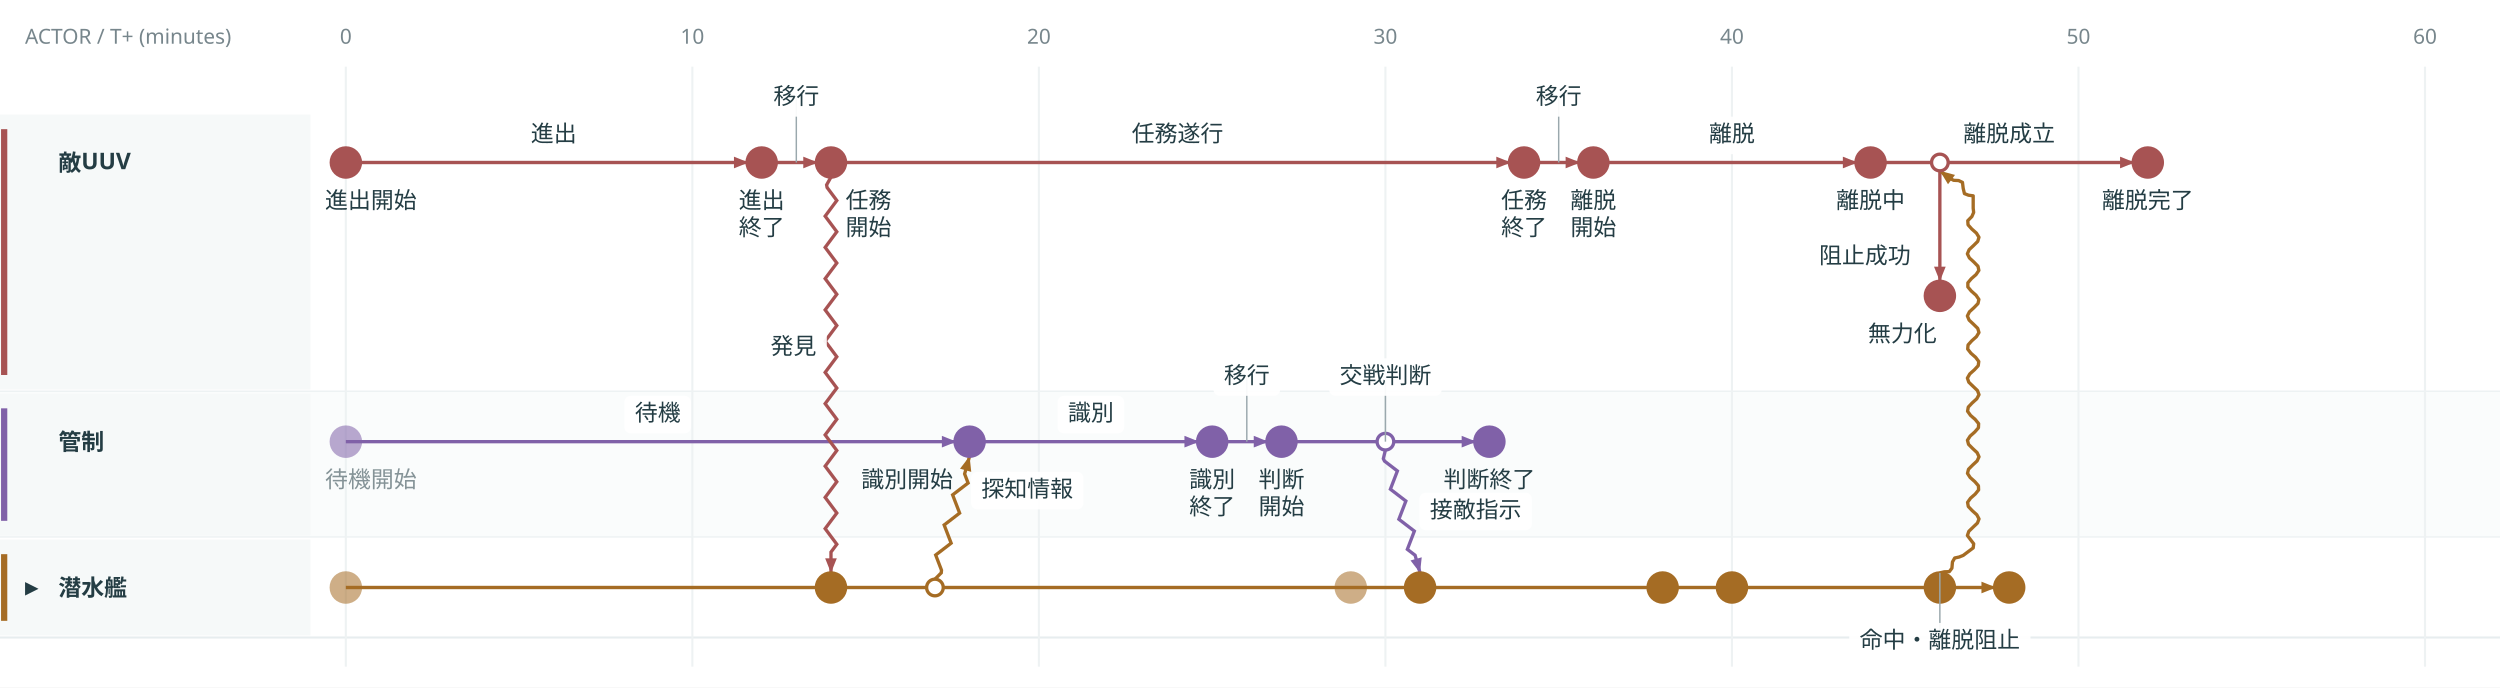
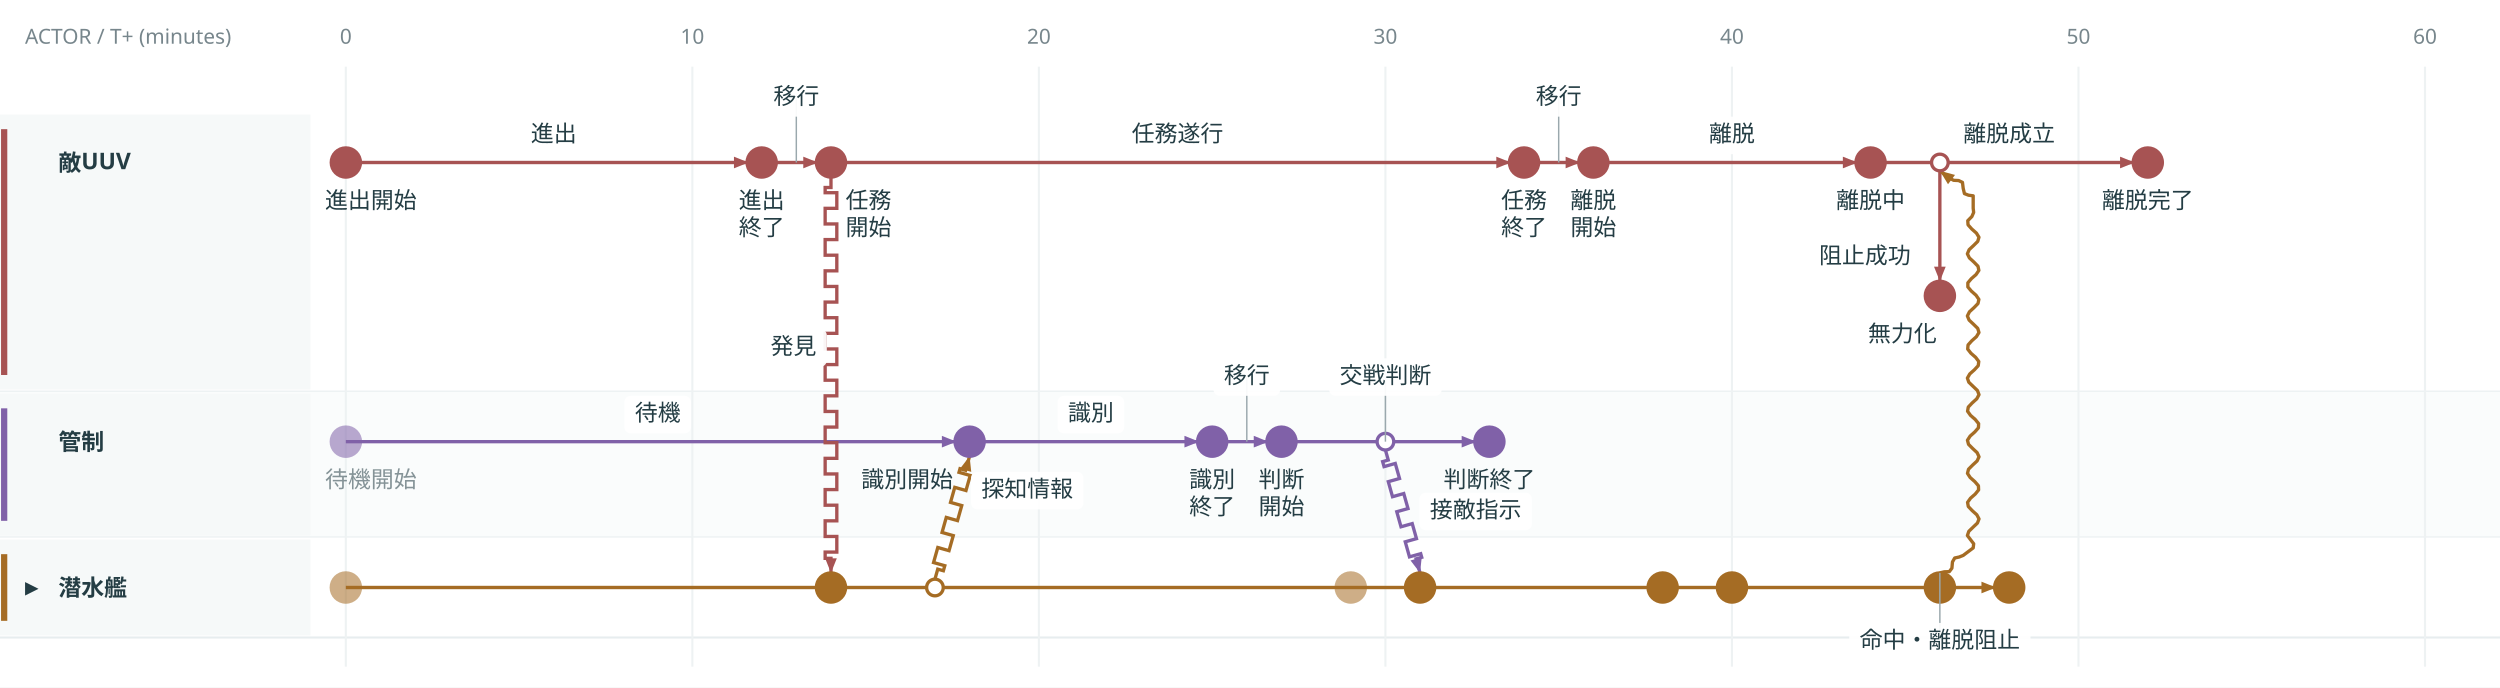
<svg xmlns="http://www.w3.org/2000/svg" width="1200" height="330" viewBox="0 0 1200 330" role="img" aria-label="潜水艦グループ — ソナー・魚雷による任務阻止" font-family="Segoe UI, Noto Sans JP, sans-serif" font-size="11" fill="#243d44" data-view="mission">
  <defs>
    <marker id="arrow" viewBox="0 0 10 10" refX="10" refY="5" markerWidth="7" markerHeight="7" orient="auto-start-reverse" markerUnits="userSpaceOnUse">
      <path d="M0,1 L10,5 L0,9 Z" fill="context-stroke" />
    </marker>
    <marker id="state-arrow" viewBox="0 0 10 10" refX="19" refY="5" markerWidth="7" markerHeight="7" orient="auto-start-reverse" markerUnits="userSpaceOnUse">
      <path d="M0,1 L10,5 L0,9 Z" fill="context-stroke" />
    </marker>
    <clipPath id="time-clip">
      <rect x="152" y="32" width="1048" height="330" />
    </clipPath>
  </defs>
  <rect width="100%" height="100%" fill="white" />
  <rect x="0" y="54" width="1200" height="134" fill="#ffffff" />
  <path d="M0,188 H1200" stroke="#e7edef" />
  <rect x="0" y="188" width="1200" height="70" fill="#fafcfc" />
  <path d="M0,258 H1200" stroke="#e7edef" />
  <rect x="0" y="258" width="1200" height="48" fill="#ffffff" />
  <path d="M0,306 H1200" stroke="#e7edef" />
  <path d="M166,32 V320" stroke="#eef2f3" />
  <text x="166" y="21" text-anchor="middle" font-size="10" fill="#77868c">0</text>
  <path d="M332.333,32 V320" stroke="#eef2f3" />
  <text x="332.333" y="21" text-anchor="middle" font-size="10" fill="#77868c">10</text>
  <path d="M498.667,32 V320" stroke="#eef2f3" />
  <text x="498.667" y="21" text-anchor="middle" font-size="10" fill="#77868c">20</text>
  <path d="M665,32 V320" stroke="#eef2f3" />
  <text x="665" y="21" text-anchor="middle" font-size="10" fill="#77868c">30</text>
  <path d="M831.333,32 V320" stroke="#eef2f3" />
  <text x="831.333" y="21" text-anchor="middle" font-size="10" fill="#77868c">40</text>
  <path d="M997.667,32 V320" stroke="#eef2f3" />
  <text x="997.667" y="21" text-anchor="middle" font-size="10" fill="#77868c">50</text>
  <path d="M1164,32 V320" stroke="#eef2f3" />
  <text x="1164" y="21" text-anchor="middle" font-size="10" fill="#77868c">60</text>
  <text x="12" y="21" font-size="10" fill="#77868c">ACTOR / T+ (minutes)</text>
  <g clip-path="url(#time-clip)">
    <g class="edge task">
      <path class="line" data-polarity="positive" d="M166.00,78.00 L365.60,78.00" fill="none" stroke="#a75353" stroke-width="1.6" opacity="1" stroke-linejoin="round" marker-end="url(#state-arrow)" />
    </g>
    <g class="edge task">
      <path class="line" data-polarity="positive" d="M398.87,78.00 L731.53,78.00" fill="none" stroke="#a75353" stroke-width="1.6" opacity="1" stroke-linejoin="round" marker-end="url(#state-arrow)" />
    </g>
    <g class="edge task">
      <path class="line" data-polarity="positive" d="M764.80,78.00 L897.87,78.00" fill="none" stroke="#a75353" stroke-width="1.6" opacity="1" stroke-linejoin="round" marker-end="url(#state-arrow)" />
    </g>
    <g class="edge task">
      <path class="line" data-polarity="positive" d="M166.00,212.00 L465.40,212.00" fill="none" stroke="#8061a8" stroke-width="1.6" opacity="1" stroke-linejoin="round" marker-end="url(#state-arrow)" />
    </g>
    <g class="edge task">
      <path class="line" data-polarity="positive" d="M465.40,212.00 L581.83,212.00" fill="none" stroke="#8061a8" stroke-width="1.6" opacity="1" stroke-linejoin="round" marker-end="url(#state-arrow)" />
    </g>
    <g class="edge task">
      <path class="line" data-polarity="positive" d="M615.10,212.00 L714.90,212.00" fill="none" stroke="#8061a8" stroke-width="1.6" opacity="1" stroke-linejoin="round" marker-end="url(#state-arrow)" />
    </g>
    <g class="edge task">
      <path class="line" data-polarity="positive" d="M365.60,78.00 L398.87,78.00" fill="none" stroke="#a75353" stroke-width="1.6" opacity="1" stroke-linejoin="round" marker-end="url(#state-arrow)" />
    </g>
    <g class="edge task">
      <path class="line" data-polarity="positive" d="M731.53,78.00 L764.80,78.00" fill="none" stroke="#a75353" stroke-width="1.6" opacity="1" stroke-linejoin="round" marker-end="url(#state-arrow)" />
    </g>
    <g class="edge task">
      <path class="line" data-polarity="positive" d="M897.87,78.00 L1030.93,78.00" fill="none" stroke="#a75353" stroke-width="1.6" opacity="1" stroke-linejoin="round" marker-end="url(#state-arrow)" />
    </g>
    <g class="edge task">
      <path class="line" data-polarity="positive" d="M581.83,212.00 L615.10,212.00" fill="none" stroke="#8061a8" stroke-width="1.6" opacity="1" stroke-linejoin="round" marker-end="url(#state-arrow)" />
    </g>
    <g class="edge outcome">
      <path class="line" data-polarity="positive" d="M931.13,82.00 L931.13,135.00" fill="none" stroke="#a75353" stroke-width="1.6" opacity="1" stroke-linejoin="round" marker-end="url(#arrow)" />
    </g>
    <g class="edge causal">
      <defs>
        <marker id="causal-arrow-11" viewBox="0 0 10 10" refX="10" refY="5" markerWidth="7" markerHeight="7" orient="90" markerUnits="userSpaceOnUse">
          <path d="M0,1 L10,5 L0,9 Z" fill="#a75353" />
        </marker>
      </defs>
-       <path class="line" data-polarity="positive" d="M398.87,85.00 L398.87,85.00 L398.87,85.00 L396.77,88.75 L397.00,90.00 L398.87,92.50 L401.67,96.25 L398.87,100.00 L396.07,103.75 L398.87,107.50 L401.67,111.25 L398.87,115.00 L396.07,118.75 L398.87,122.50 L401.67,126.25 L398.87,130.00 L396.07,133.75 L398.87,137.50 L401.67,141.25 L398.87,145.00 L396.07,148.75 L398.87,152.50 L401.67,156.25 L398.87,160.00 L396.07,163.75 L398.87,167.50 L401.67,171.25 L398.87,175.00 L396.07,178.75 L398.87,182.50 L401.67,186.25 L398.87,190.00 L396.07,193.75 L398.87,197.50 L401.67,201.25 L398.87,205.00 L396.07,208.75 L398.87,212.50 L401.67,216.25 L398.87,220.00 L396.07,223.75 L398.87,227.50 L401.67,231.25 L398.87,235.00 L396.07,238.75 L398.87,242.50 L401.67,246.25 L398.87,250.00 L396.07,253.75 L398.87,257.50 L401.67,261.25 L400.36,263.00 L398.87,265.00 L398.87,268.00 L398.87,268.75 L398.87,272.50 L398.87,275.00 L398.87,275.00" fill="none" stroke="#a75353" stroke-width="1.6" opacity="1" stroke-linejoin="miter" marker-end="url(#causal-arrow-11)" />
+       <path class="line" data-polarity="positive" d="M398.87,85.00 L398.87,90.00 L396.07,90.00 L396.07,92.50 L401.67,92.50 L401.67,100.00 L396.07,100.00 L396.07,107.50 L401.67,107.50 L401.67,115.00 L396.07,115.00 L396.07,122.50 L401.67,122.50 L401.67,130.00 L396.07,130.00 L396.07,137.50 L401.67,137.50 L401.67,145.00 L396.07,145.00 L396.07,152.50 L401.67,152.50 L401.67,160.00 L396.07,160.00 L396.07,167.50 L401.67,167.50 L401.67,175.00 L396.07,175.00 L396.07,182.50 L401.67,182.50 L401.67,190.00 L396.07,190.00 L396.07,197.50 L401.67,197.50 L401.67,205.00 L396.07,205.00 L396.07,212.50 L401.67,212.50 L401.67,220.00 L396.07,220.00 L396.07,227.50 L401.67,227.50 L401.67,235.00 L396.07,235.00 L396.07,242.50 L401.67,242.50 L401.67,250.00 L396.07,250.00 L396.07,257.50 L401.67,257.50 L401.67,265.00 L396.07,265.00 L396.07,268.00 L398.87,268.00 L398.87,275.00" fill="none" stroke="#a75353" stroke-width="1.6" opacity="1" stroke-linejoin="miter" marker-end="url(#causal-arrow-11)" />
    </g>
    <g class="edge causal">
      <defs>
        <marker id="causal-arrow-12" viewBox="0 0 10 10" refX="10" refY="5" markerWidth="7" markerHeight="7" orient="-74.256" markerUnits="userSpaceOnUse">
          <path d="M0,1 L10,5 L0,9 Z" fill="#a56c24" />
        </marker>
      </defs>
-       <path class="line" data-polarity="positive" d="M448.77,278.00 L448.77,278.00 L448.77,278.00 L451.81,274.96 L451.92,273.69 L450.80,270.78 L449.12,266.41 L452.84,263.56 L456.55,260.71 L454.87,256.34 L453.19,251.98 L456.91,249.13 L460.62,246.28 L458.94,241.91 L457.26,237.54 L460.98,234.69 L464.69,231.84 L464.44,231.20 L463.01,227.47 L463.50,225.74 L464.03,223.86 L465.05,220.25 L465.40,219.00 L465.40,219.00" fill="none" stroke="#a56c24" stroke-width="1.6" opacity="1" stroke-linejoin="miter" marker-end="url(#causal-arrow-12)" />
+       <path class="line" data-polarity="positive" d="M448.77,278.00 L450.12,273.19 L452.82,273.95 L453.50,271.54 L448.11,270.02 L450.14,262.80 L455.53,264.32 L457.57,257.10 L452.18,255.58 L454.21,248.37 L459.60,249.89 L461.64,242.67 L456.25,241.15 L458.28,233.93 L463.67,235.45 L465.71,228.23 L460.32,226.71 L460.81,224.98 L463.50,225.74 L465.40,219.00" fill="none" stroke="#a56c24" stroke-width="1.6" opacity="1" stroke-linejoin="miter" marker-end="url(#causal-arrow-12)" />
    </g>
    <g class="edge causal">
      <defs>
        <marker id="causal-arrow-13" viewBox="0 0 10 10" refX="10" refY="5" markerWidth="7" markerHeight="7" orient="74.256" markerUnits="userSpaceOnUse">
          <path d="M0,1 L10,5 L0,9 Z" fill="#8061a8" />
        </marker>
      </defs>
-       <path class="line" data-polarity="positive" d="M665.00,216.00 L665.00,216.00 L665.00,216.00 L664.00,220.18 L664.56,221.32 L667.04,223.22 L670.75,226.07 L669.07,230.44 L667.39,234.81 L671.11,237.66 L674.82,240.51 L673.14,244.87 L671.46,249.24 L675.18,252.09 L678.89,254.94 L677.21,259.31 L675.53,263.68 L676.08,264.10 L679.25,266.53 L679.73,268.26 L680.26,270.14 L681.28,273.75 L681.63,275.00 L681.63,275.00" fill="none" stroke="#8061a8" stroke-width="1.6" opacity="1" stroke-linejoin="miter" marker-end="url(#causal-arrow-13)" />
+       <path class="line" data-polarity="positive" d="M665.00,216.00 L666.36,220.81 L663.66,221.57 L664.34,223.98 L669.73,222.46 L671.77,229.68 L666.38,231.20 L668.41,238.42 L673.80,236.90 L675.84,244.11 L670.45,245.63 L672.48,252.85 L677.87,251.33 L679.91,258.55 L674.52,260.07 L676.55,267.29 L681.94,265.77 L682.43,267.50 L679.73,268.26 L681.63,275.00" fill="none" stroke="#8061a8" stroke-width="1.6" opacity="1" stroke-linejoin="miter" marker-end="url(#causal-arrow-13)" />
    </g>
    <g class="edge causal">
      <defs>
        <marker id="causal-arrow-14" viewBox="0 0 10 10" refX="10" refY="5" markerWidth="7" markerHeight="7" orient="-143.13" markerUnits="userSpaceOnUse">
          <path d="M0,1 L10,5 L0,9 Z" fill="#a56c24" />
        </marker>
      </defs>
      <path class="line" data-polarity="negative" d="M931.13,275.00 L931.13,275.00 L933.23,274.47 L935.67,274.38 L936.92,272.72 L937.18,269.73 L938.26,267.84 L940.41,267.37 L942.33,266.60 L943.93,265.40 L945.53,264.20 L947.13,263.00 L947.13,263.00 L947.13,263.00 L947.13,263.00 L947.37,261.01 L945.84,259.02 L944.35,257.04 L945.02,255.05 L947.06,253.06 L949.16,251.07 L949.93,249.08 L948.87,247.09 L946.67,245.11 L944.78,243.12 L944.43,241.13 L945.85,239.14 L948.11,237.15 L949.73,235.16 L949.65,233.18 L947.93,231.19 L945.68,229.20 L944.39,227.21 L944.89,225.22 L946.86,223.24 L949.01,221.25 L949.93,219.26 L949.02,217.27 L946.88,215.28 L944.90,213.29 L944.38,211.31 L945.67,209.32 L947.91,207.33 L949.65,205.34 L949.74,203.35 L948.13,201.36 L945.86,199.38 L944.43,197.39 L944.77,195.40 L946.65,193.41 L948.85,191.42 L949.92,189.44 L949.17,187.45 L947.09,185.46 L945.03,183.47 L944.35,181.48 L945.49,179.49 L947.71,177.51 L949.55,175.52 L949.81,173.53 L948.32,171.54 L946.05,169.55 L944.49,167.56 L944.66,165.58 L946.45,163.59 L948.68,161.60 L949.90,159.61 L949.31,157.62 L947.29,155.64 L945.17,153.65 L944.34,151.66 L945.33,149.67 L947.50,147.68 L949.44,145.69 L949.86,143.71 L948.50,141.72 L946.25,139.73 L944.57,137.74 L944.57,135.75 L946.25,133.76 L948.51,131.78 L949.86,129.79 L949.43,127.80 L947.50,125.81 L945.32,123.82 L944.34,121.84 L945.18,119.85 L947.30,117.86 L949.31,115.87 L949.90,113.88 L948.68,111.89 L946.44,109.91 L944.66,107.92 L944.53,105.93 L946.50,103.94 L947.36,101.95 L947.13,99.96 L947.13,97.98 L947.13,95.99 L947.13,94.00 L947.13,94.00 L947.13,94.00 L947.13,94.00 L944.87,93.69 L942.93,92.93 L942.33,90.40 L941.98,87.54 L940.14,86.66 L937.73,86.54 L935.93,85.60 L934.33,84.40 L932.73,83.20 L931.13,82.00 L931.13,82.00" fill="none" stroke="#a56c24" stroke-width="1.6" opacity="1" stroke-linejoin="round" marker-end="url(#causal-arrow-14)" />
    </g>
    <g class="edge task">
      <path class="line" data-polarity="positive" d="M166.00,282.00 L964.40,282.00" fill="none" stroke="#a56c24" stroke-width="1.6" opacity="1" stroke-linejoin="round" marker-end="url(#state-arrow)" />
    </g>
    <g class="junction" data-time="46">
      <circle cx="931.133" cy="78" r="4" fill="white" stroke="#a75353" stroke-width="1.6" />
    </g>
    <g class="junction" data-time="17">
      <circle cx="448.767" cy="282" r="4" fill="white" stroke="#a56c24" stroke-width="1.6" />
    </g>
    <g class="junction" data-time="30">
      <circle cx="665" cy="212" r="4" fill="white" stroke="#8061a8" stroke-width="1.6" />
    </g>
    <g class="state" opacity="1">
      <circle class="body" cx="166" cy="78" r="7" fill="#a75353" stroke="#a75353" stroke-width="1.6" />
      <text x="178" y="100" text-anchor="middle" font-size="11">進出開始</text>
    </g>
    <g class="state" opacity="1">
      <circle class="body" cx="365.6" cy="78" r="7" fill="#a75353" stroke="#a75353" stroke-width="1.6" />
      <text x="365.6" y="100" text-anchor="middle" font-size="11">進出</text>
      <text x="365.6" y="113" text-anchor="middle" font-size="11">終了</text>
    </g>
    <g class="state" opacity="1">
      <circle class="body" cx="398.867" cy="78" r="7" fill="#a75353" stroke="#a75353" stroke-width="1.6" />
      <text x="416.867" y="100" text-anchor="middle" font-size="11">任務</text>
      <text x="416.867" y="113" text-anchor="middle" font-size="11">開始</text>
    </g>
    <g class="state" opacity="1">
      <circle class="body" cx="731.533" cy="78" r="7" fill="#a75353" stroke="#a75353" stroke-width="1.6" />
      <text x="731.533" y="100" text-anchor="middle" font-size="11">任務</text>
      <text x="731.533" y="113" text-anchor="middle" font-size="11">終了</text>
    </g>
    <g class="state" opacity="1">
      <circle class="body" cx="764.8" cy="78" r="7" fill="#a75353" stroke="#a75353" stroke-width="1.6" />
      <text x="764.8" y="100" text-anchor="middle" font-size="11">離脱</text>
      <text x="764.8" y="113" text-anchor="middle" font-size="11">開始</text>
    </g>
    <g class="state" opacity="1">
      <circle class="body" cx="897.867" cy="78" r="7" fill="#a75353" stroke="#a75353" stroke-width="1.6" />
      <text x="897.867" y="100" text-anchor="middle" font-size="11">離脱中</text>
    </g>
    <g class="state" opacity="1">
      <circle class="body" cx="931.133" cy="142" r="7" fill="#a75353" stroke="#a75353" stroke-width="1.6" />
      <text x="913.133" y="164" text-anchor="middle" font-size="11">無力化</text>
    </g>
    <g class="state" opacity="1">
      <circle class="body" cx="1030.933" cy="78" r="7" fill="#a75353" stroke="#a75353" stroke-width="1.6" />
      <text x="1030.933" y="100" text-anchor="middle" font-size="11">離脱完了</text>
    </g>
    <g class="state" opacity="0.55">
      <circle class="body" cx="166" cy="212" r="7" fill="#8061a8" stroke="#8061a8" stroke-width="1.6" />
      <text x="178" y="234" text-anchor="middle" font-size="11">待機開始</text>
    </g>
    <g class="state" opacity="1">
      <circle class="body" cx="465.4" cy="212" r="7" fill="#8061a8" stroke="#8061a8" stroke-width="1.6" />
      <text x="435.4" y="234" text-anchor="middle" font-size="11">識別開始</text>
    </g>
    <g class="state" opacity="1">
      <circle class="body" cx="581.833" cy="212" r="7" fill="#8061a8" stroke="#8061a8" stroke-width="1.6" />
      <text x="581.833" y="234" text-anchor="middle" font-size="11">識別</text>
      <text x="581.833" y="247" text-anchor="middle" font-size="11">終了</text>
    </g>
    <g class="state" opacity="1">
      <circle class="body" cx="615.1" cy="212" r="7" fill="#8061a8" stroke="#8061a8" stroke-width="1.6" />
      <text x="615.1" y="234" text-anchor="middle" font-size="11">判断</text>
      <text x="615.1" y="247" text-anchor="middle" font-size="11">開始</text>
    </g>
    <g class="state" opacity="1">
      <circle class="body" cx="714.9" cy="212" r="7" fill="#8061a8" stroke="#8061a8" stroke-width="1.6" />
      <text x="714.9" y="234" text-anchor="middle" font-size="11">判断終了</text>
    </g>
    <g class="state" opacity="0.55">
      <circle class="body" cx="166" cy="282" r="7" fill="#a56c24" stroke="#a56c24" stroke-width="1.6" />
    </g>
    <g class="state" opacity="1">
      <circle class="body" cx="398.867" cy="282" r="7" fill="#a56c24" stroke="#a56c24" stroke-width="1.6" />
    </g>
    <g class="state" opacity="0.55">
      <circle class="body" cx="648.367" cy="282" r="7" fill="#a56c24" stroke="#a56c24" stroke-width="1.6" />
    </g>
    <g class="state" opacity="1">
      <circle class="body" cx="681.633" cy="282" r="7" fill="#a56c24" stroke="#a56c24" stroke-width="1.6" />
    </g>
    <g class="state" opacity="1">
      <circle class="body" cx="798.067" cy="282" r="7" fill="#a56c24" stroke="#a56c24" stroke-width="1.6" />
    </g>
    <g class="state" opacity="1">
      <circle class="body" cx="831.333" cy="282" r="7" fill="#a56c24" stroke="#a56c24" stroke-width="1.6" />
    </g>
    <g class="state" opacity="1">
      <circle class="body" cx="931.133" cy="282" r="7" fill="#a56c24" stroke="#a56c24" stroke-width="1.6" />
    </g>
    <g class="state" opacity="1">
      <circle class="body" cx="964.4" cy="282" r="7" fill="#a56c24" stroke="#a56c24" stroke-width="1.6" />
    </g>
    <g class="edge-label">
      <rect x="249.8" y="56" width="32" height="18" rx="3" fill="white" fill-opacity=".94" />
      <text x="265.8" y="68" text-anchor="middle">進出</text>
    </g>
    <g class="edge-label">
      <rect x="538.2" y="56" width="54" height="18" rx="3" fill="white" fill-opacity=".94" />
      <text x="565.2" y="68" text-anchor="middle">任務遂行</text>
    </g>
    <g class="edge-label">
      <rect x="815.333" y="56" width="32" height="18" rx="3" fill="white" fill-opacity=".94" />
      <text x="831.333" y="68" text-anchor="middle">離脱</text>
    </g>
    <g class="edge-label">
      <rect x="299.7" y="190" width="32" height="18" rx="3" fill="white" fill-opacity=".94" />
      <text x="315.7" y="202" text-anchor="middle">待機</text>
    </g>
    <g class="edge-label">
      <rect x="507.617" y="190" width="32" height="18" rx="3" fill="white" fill-opacity=".94" />
      <text x="523.617" y="202" text-anchor="middle">識別</text>
    </g>
    <g class="edge-label">
      <path class="label-leader" d="M665,212 L665,181" stroke="#9aa8ad" stroke-width="0.7" fill="none" />
      <rect x="638" y="172" width="54" height="18" rx="3" fill="white" fill-opacity=".94" />
      <text x="665" y="184" text-anchor="middle">交戦判断</text>
    </g>
    <g class="edge-label">
      <path class="label-leader" d="M382.233,78 L382.233,47" stroke="#9aa8ad" stroke-width="0.7" fill="none" />
      <rect x="366.233" y="38" width="32" height="18" rx="3" fill="white" fill-opacity=".94" />
      <text x="382.233" y="50" text-anchor="middle">移行</text>
    </g>
    <g class="edge-label">
      <path class="label-leader" d="M748.167,78 L748.167,47" stroke="#9aa8ad" stroke-width="0.7" fill="none" />
      <rect x="732.167" y="38" width="32" height="18" rx="3" fill="white" fill-opacity=".94" />
      <text x="748.167" y="50" text-anchor="middle">移行</text>
    </g>
    <g class="edge-label">
      <rect x="937.4" y="56" width="54" height="18" rx="3" fill="white" fill-opacity=".94" />
      <text x="964.4" y="68" text-anchor="middle">離脱成立</text>
    </g>
    <g class="edge-label">
      <path class="label-leader" d="M598.467,212 L598.467,181" stroke="#9aa8ad" stroke-width="0.7" fill="none" />
      <rect x="582.467" y="172" width="32" height="18" rx="3" fill="white" fill-opacity=".94" />
      <text x="598.467" y="184" text-anchor="middle">移行</text>
    </g>
    <g class="edge-label">
      <rect x="868.133" y="114.5" width="54" height="18" rx="3" fill="white" fill-opacity=".94" />
      <text x="895.133" y="126.5" text-anchor="middle">阻止成功</text>
    </g>
    <g class="edge-label">
      <rect x="364.867" y="158" width="32" height="18" rx="3" fill="white" fill-opacity=".94" />
      <text x="380.867" y="170" text-anchor="middle">発見</text>
    </g>
    <g class="edge-label">
      <rect x="466.083" y="226.5" width="54" height="18" rx="3" fill="white" fill-opacity=".94" />
      <text x="493.083" y="238.5" text-anchor="middle">探知情報</text>
    </g>
    <g class="edge-label">
      <rect x="681.317" y="236.5" width="54" height="18" rx="3" fill="white" fill-opacity=".94" />
      <text x="708.317" y="248.5" text-anchor="middle">接敵指示</text>
    </g>
    <g class="edge-label">
      <path class="label-leader" d="M931.133,275 L931.133,308" stroke="#9aa8ad" stroke-width="0.7" fill="none" />
      <rect x="887.633" y="299" width="87" height="18" rx="3" fill="white" fill-opacity=".94" />
      <text x="931.133" y="311" text-anchor="middle">命中・離脱阻止</text>
    </g>
  </g>
  <g class="actor">
    <rect x="0" y="55" width="149" height="132" fill="#f6f9f9" />
    <path d="M2,62 V180" stroke="#a75353" stroke-width="3" />
    <text x="28" y="82" font-weight="600" font-size="11">敵UUV</text>
  </g>
  <g class="actor">
    <rect x="0" y="189" width="149" height="68" fill="#f6f9f9" />
    <path d="M2,196 V250" stroke="#8061a8" stroke-width="3" />
    <text x="28" y="216" font-weight="600" font-size="11">管制</text>
  </g>
  <g class="actor">
    <rect x="0" y="259" width="149" height="46" fill="#f6f9f9" />
    <path d="M2,266 V298" stroke="#a56c24" stroke-width="3" />
    <text class="collapse-toggle" data-collapse="uuv" x="12" y="286" font-size="13">▸</text>
    <text x="28" y="286" font-weight="600" font-size="11">潜水艦</text>
  </g>
</svg>
